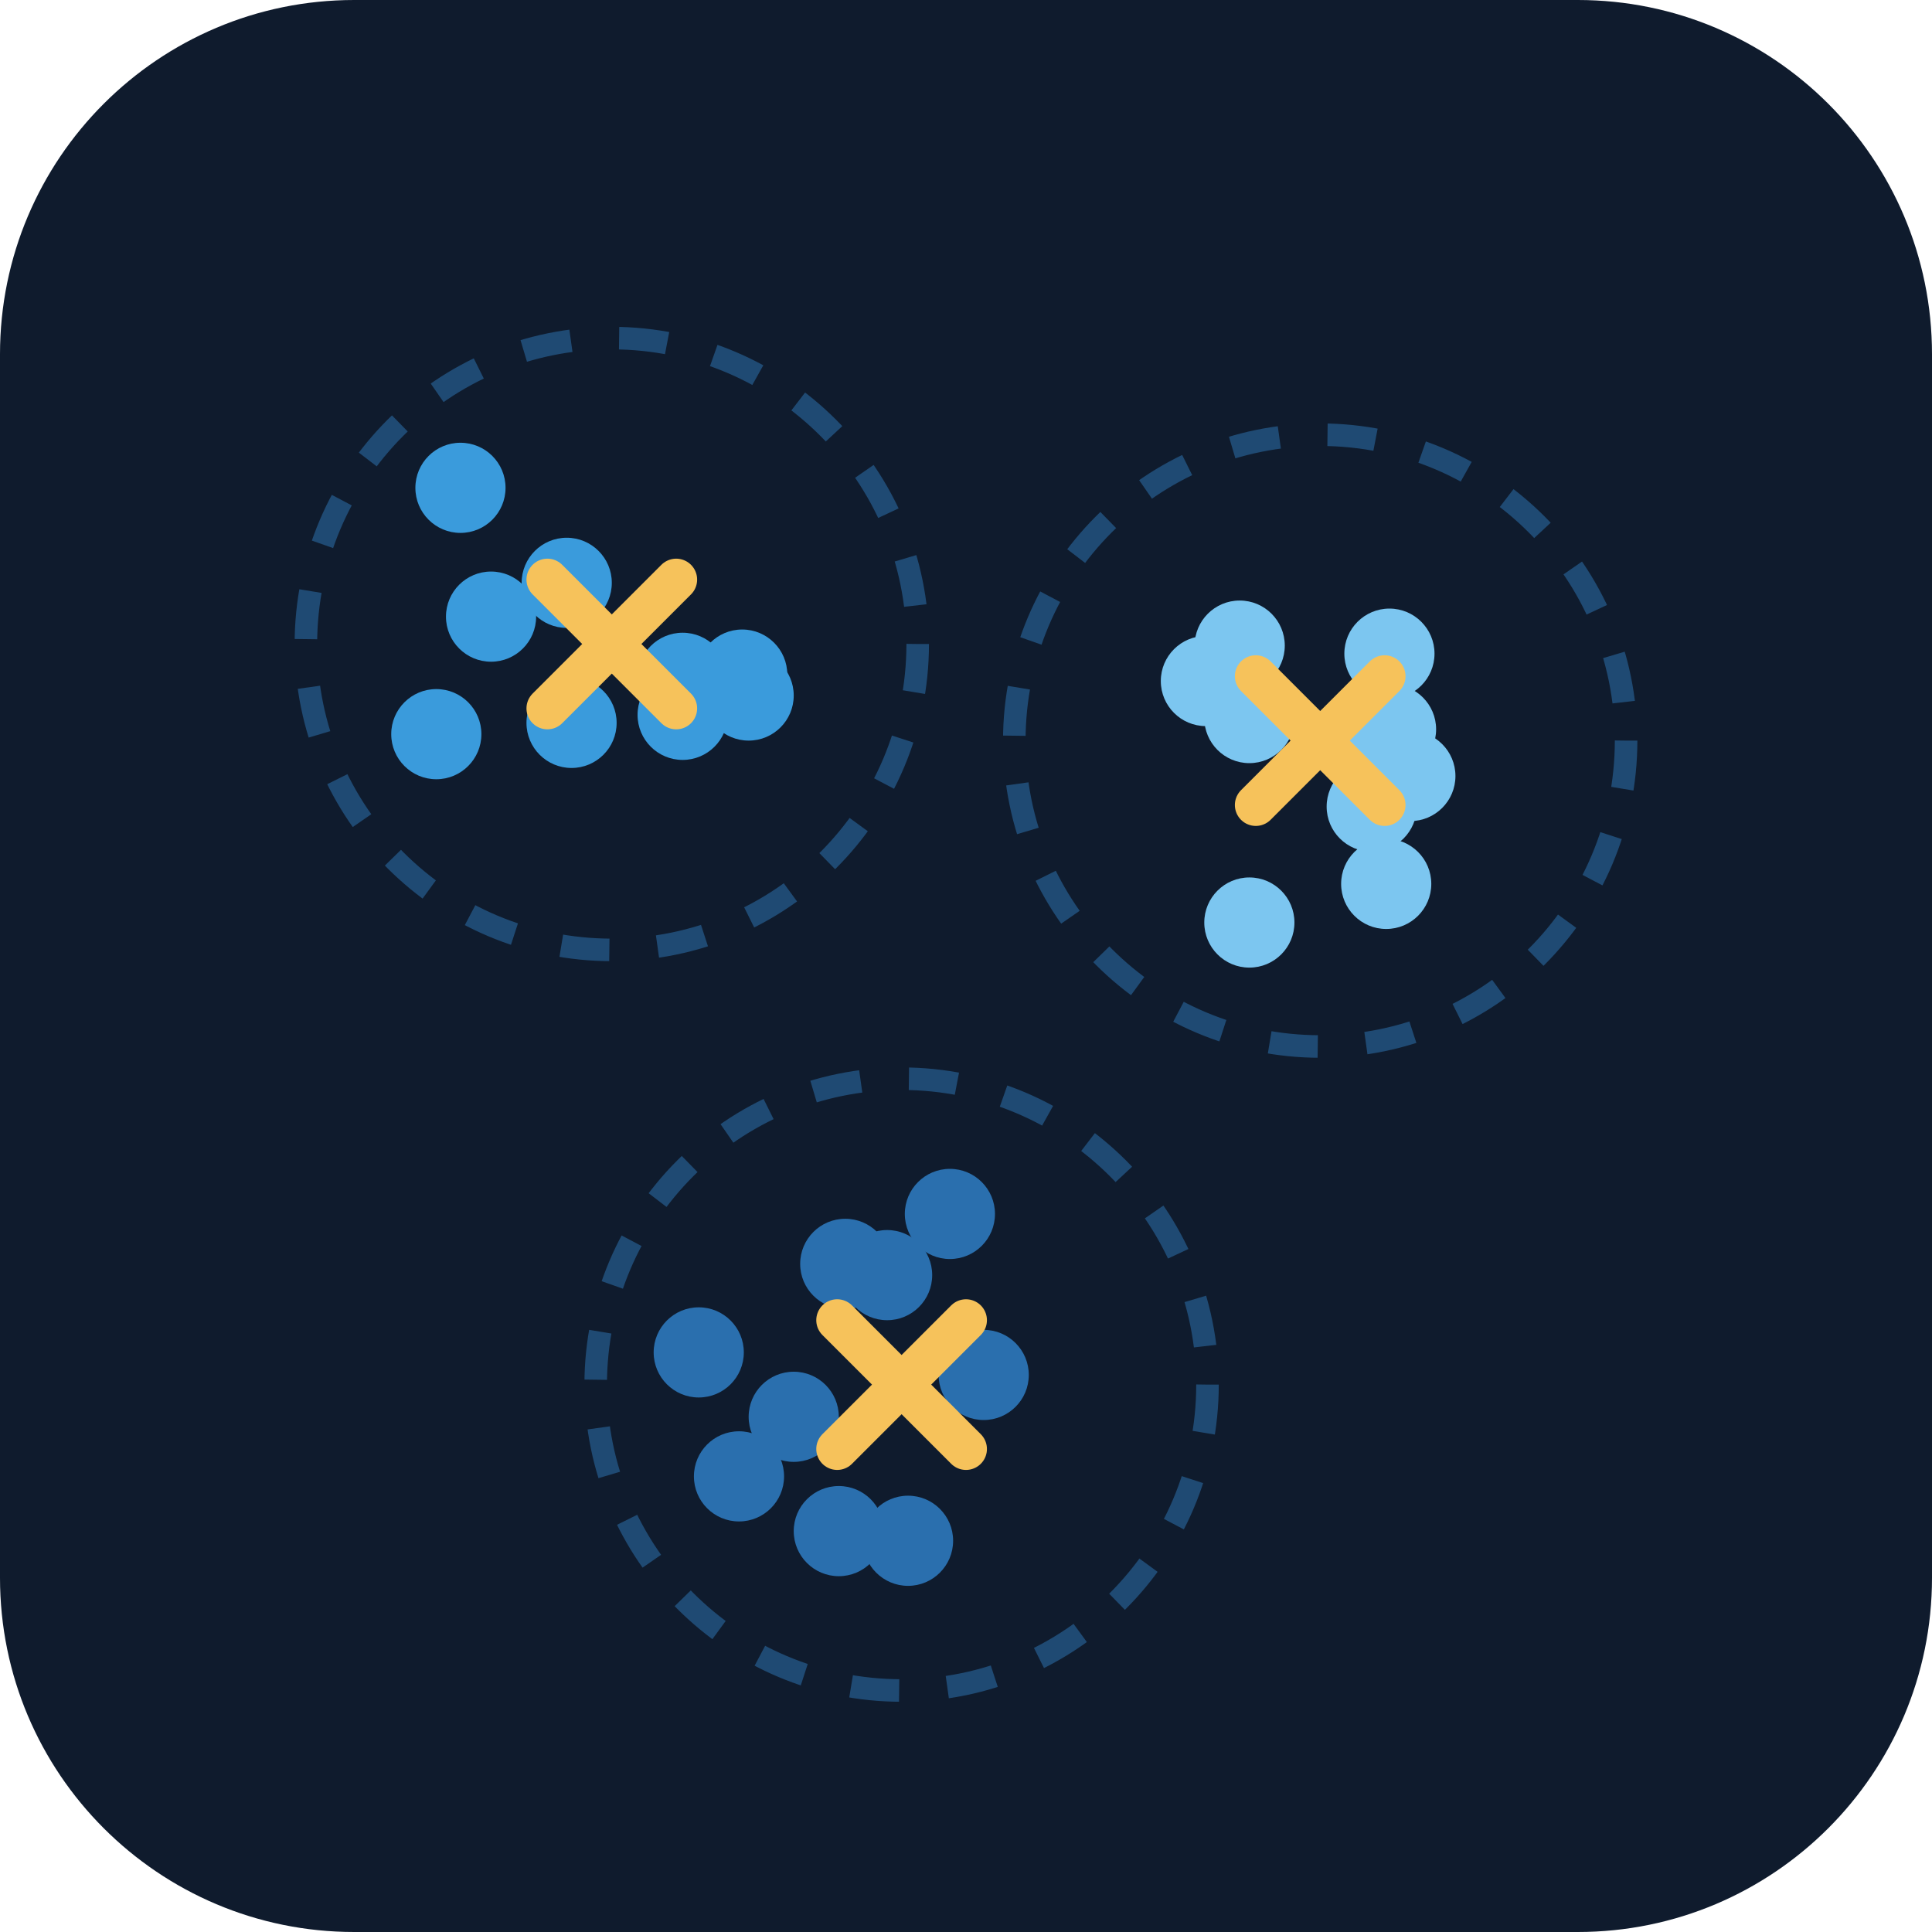
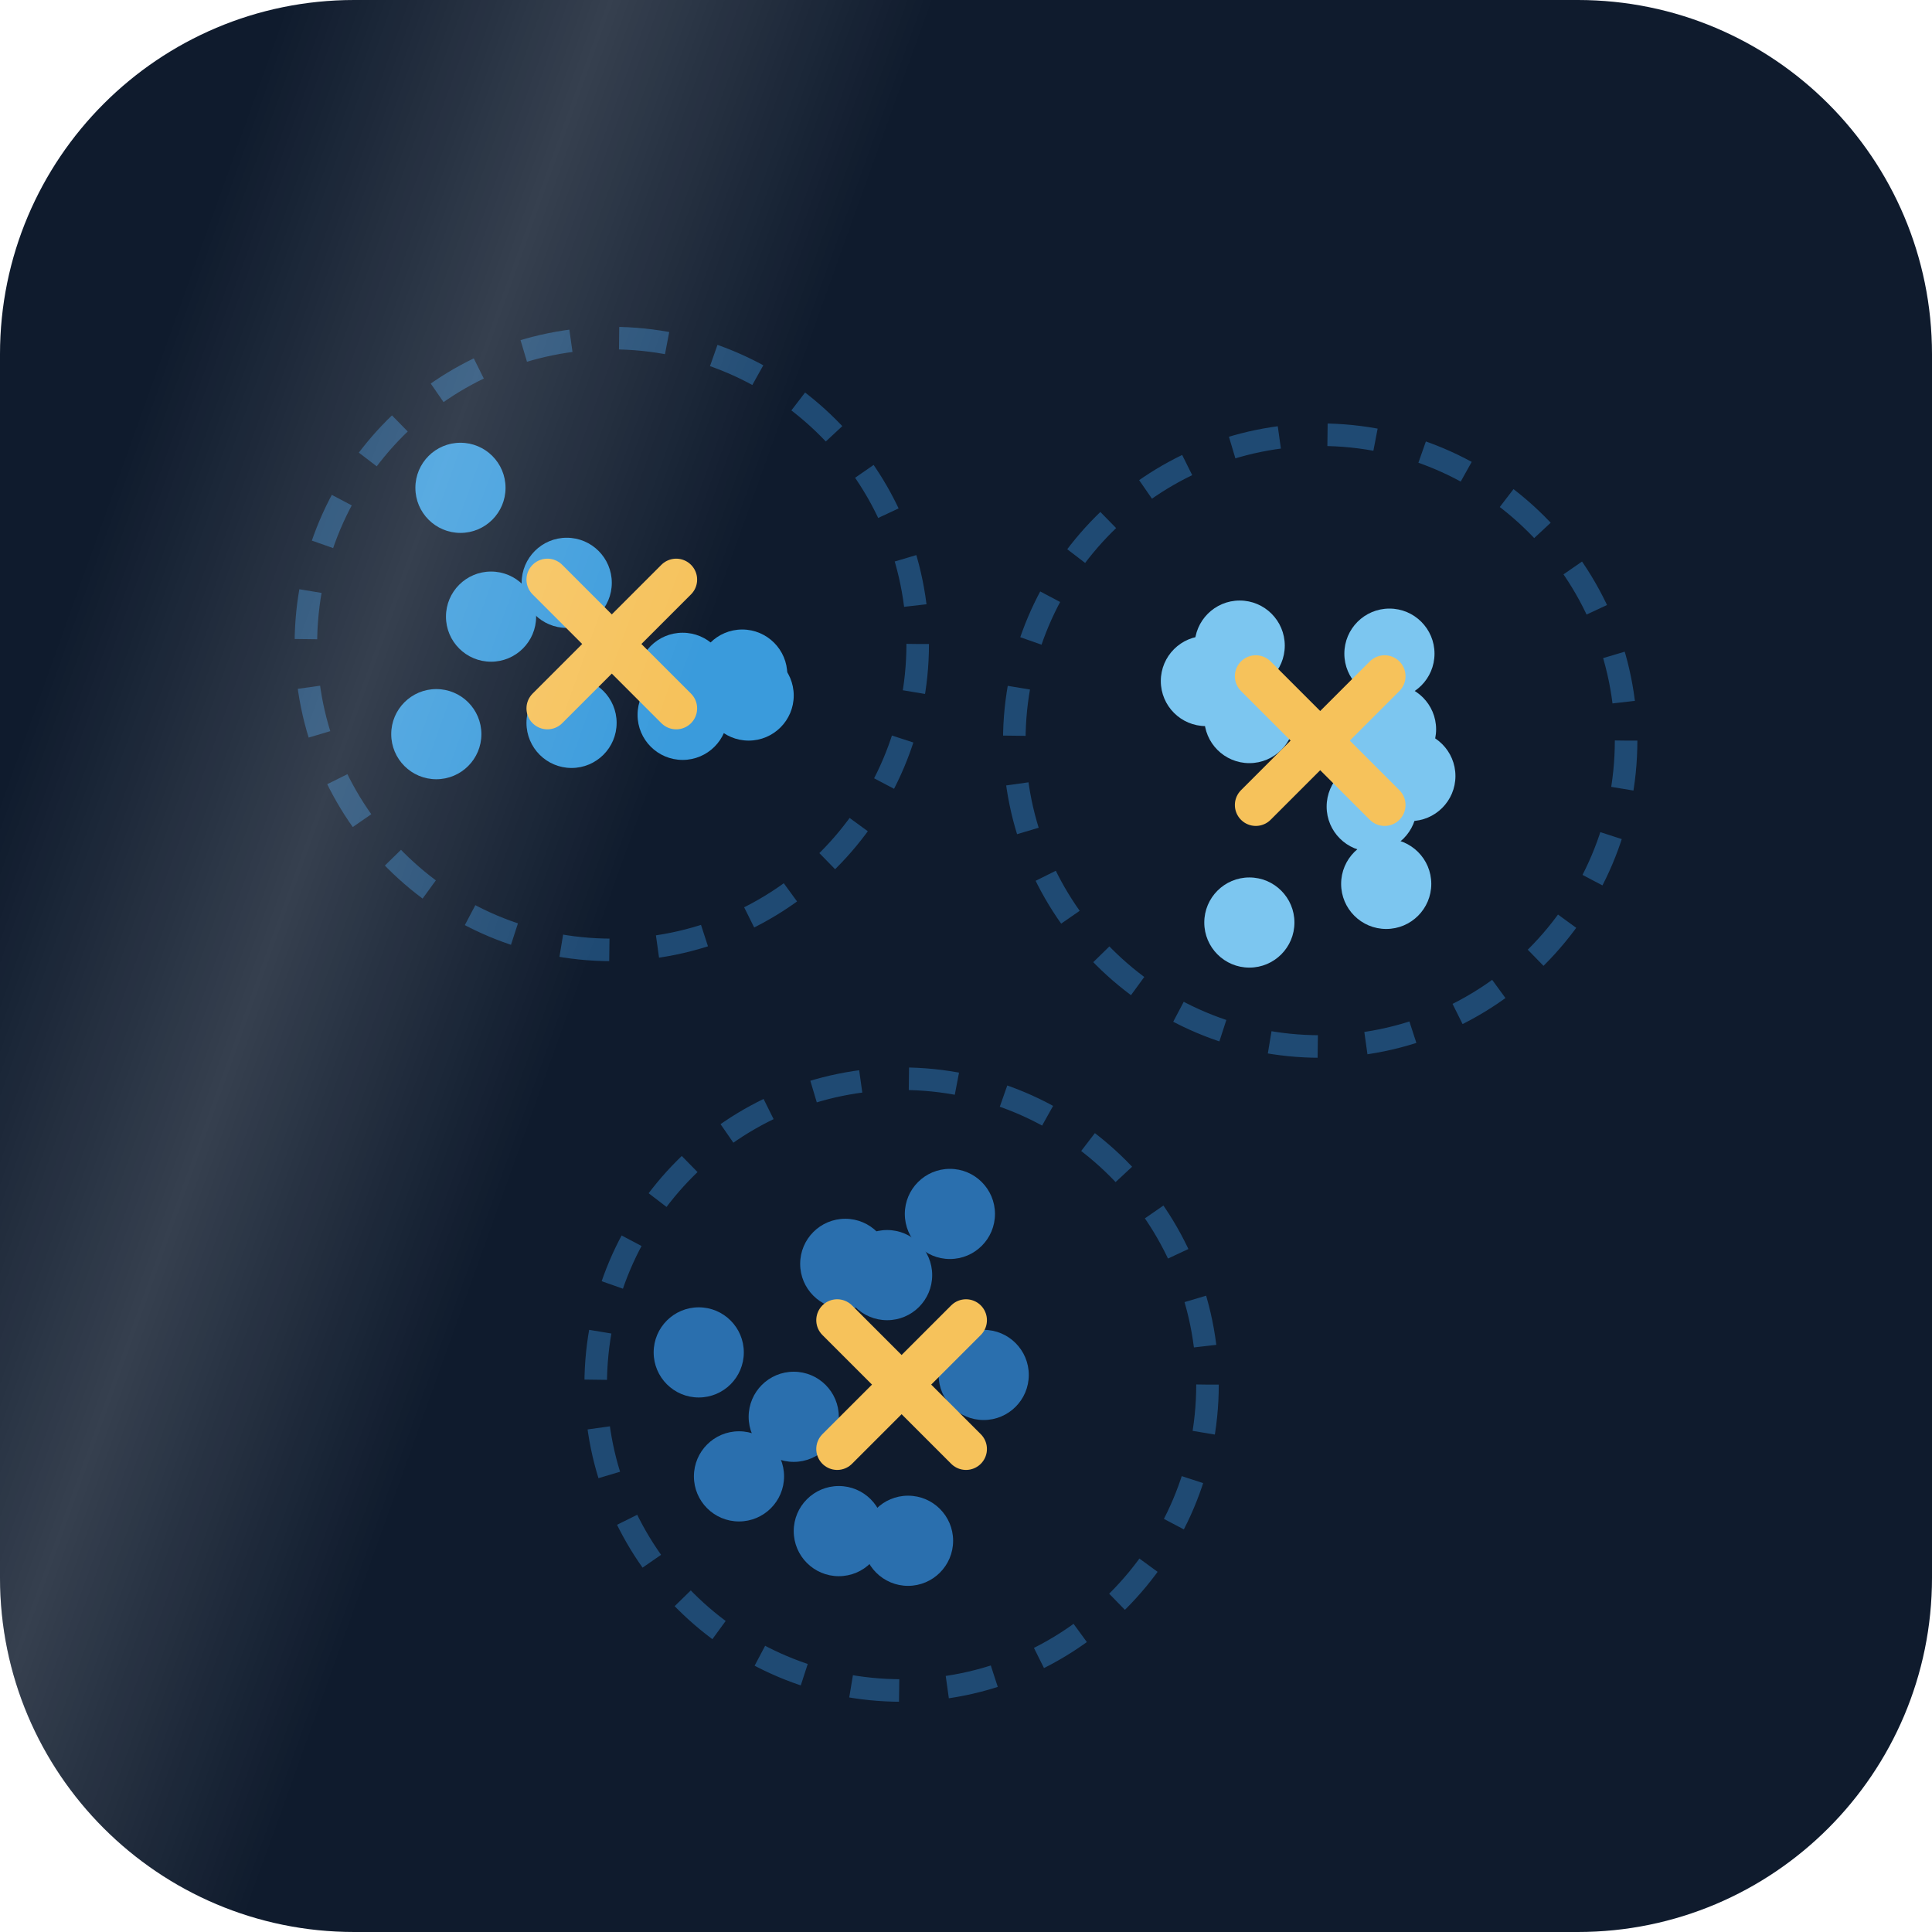
<svg xmlns="http://www.w3.org/2000/svg" viewBox="0 0 120 120" width="120" height="120" role="img">
+   <style>@keyframes tw{0%,100%{opacity:1}50%{opacity:.35}}@keyframes shine{0%,52%{transform:translateX(-80px)}100%{transform:translateX(200px)}}.tw{animation:tw 3.4s ease-in-out infinite}.shine{animation:shine 9s ease-in-out infinite;animation-delay:-1s}@media (prefers-reduced-motion: reduce){.tw,.shine{animation:none}.shine-g{display:none}}</style>
+   <defs>
+     <clipPath id="tile-clip">
+       <rect width="120" height="120" rx="22" />
+     </clipPath>
+     <linearGradient id="tile-shine" x1="0" x2="1" y1="0" y2="0">
+       <stop offset="0" stop-color="#fff" stop-opacity="0" />
+       <stop offset="0.5" stop-color="#fff" stop-opacity="0.16" />
+       <stop offset="1" stop-color="#fff" stop-opacity="0" />
+     </linearGradient>
+   </defs>
  <rect width="120" height="120" rx="22" fill="#0f1b2d" />
  <circle cx="38" cy="40" r="19" fill="none" stroke="#1f4a73" stroke-width="1.4" stroke-dasharray="3 3" />
-   <circle cx="35.5" cy="44.9" r="2.8" fill="#3a9bdc" />
+   <g class="tw" style="animation-delay:1.24s">
+     <circle cx="35.5" cy="44.9" r="2.8" fill="#3a9bdc" />
+   </g>
  <circle cx="35.2" cy="36.2" r="2.8" fill="#3a9bdc" />
  <circle cx="30.5" cy="38.3" r="2.8" fill="#3a9bdc" />
-   <circle cx="46.5" cy="43.2" r="2.8" fill="#3a9bdc" />
+   <g class="tw" style="animation-delay:1.67s">
+     <circle cx="46.5" cy="43.2" r="2.8" fill="#3a9bdc" />
+   </g>
  <circle cx="46.1" cy="41.9" r="2.8" fill="#3a9bdc" />
  <circle cx="42.4" cy="42.1" r="2.8" fill="#3a9bdc" />
-   <circle cx="27.1" cy="45.6" r="2.8" fill="#3a9bdc" />
+   <g class="tw" style="animation-delay:2.10s">
+     <circle cx="27.1" cy="45.6" r="2.8" fill="#3a9bdc" />
+   </g>
  <circle cx="42.4" cy="44.4" r="2.8" fill="#3a9bdc" />
  <circle cx="28.6" cy="30.3" r="2.8" fill="#3a9bdc" />
  <circle cx="82" cy="46" r="19" fill="none" stroke="#1f4a73" stroke-width="1.4" stroke-dasharray="3 3" />
-   <circle cx="74.9" cy="42.3" r="2.8" fill="#7cc6f0" />
+   <g class="tw" style="animation-delay:2.53s">
+     <circle cx="74.9" cy="42.3" r="2.8" fill="#7cc6f0" />
+   </g>
  <circle cx="86.4" cy="45.3" r="2.8" fill="#7cc6f0" />
  <circle cx="86.3" cy="40.6" r="2.8" fill="#7cc6f0" />
-   <circle cx="85.2" cy="50.1" r="2.8" fill="#7cc6f0" />
+   <g class="tw" style="animation-delay:2.96s">
+     <circle cx="85.2" cy="50.1" r="2.8" fill="#7cc6f0" />
+   </g>
  <circle cx="77.6" cy="57.3" r="2.8" fill="#7cc6f0" />
  <circle cx="86.1" cy="54.9" r="2.8" fill="#7cc6f0" />
-   <circle cx="77.0" cy="40.1" r="2.8" fill="#7cc6f0" />
+   <g class="tw" style="animation-delay:3.39s">
+     <circle cx="77.0" cy="40.1" r="2.8" fill="#7cc6f0" />
+   </g>
  <circle cx="77.6" cy="44.6" r="2.8" fill="#7cc6f0" />
  <circle cx="87.6" cy="48.2" r="2.8" fill="#7cc6f0" />
  <circle cx="56" cy="86" r="19" fill="none" stroke="#1f4a73" stroke-width="1.4" stroke-dasharray="3 3" />
-   <circle cx="52.5" cy="78.5" r="2.8" fill="#2a6fae" />
+   <g class="tw" style="animation-delay:0.42s">
+     <circle cx="52.5" cy="78.5" r="2.8" fill="#2a6fae" />
+   </g>
  <circle cx="52.1" cy="95.1" r="2.8" fill="#2a6fae" />
  <circle cx="49.3" cy="88.0" r="2.8" fill="#2a6fae" />
-   <circle cx="59.0" cy="75.4" r="2.8" fill="#2a6fae" />
+   <g class="tw" style="animation-delay:0.85s">
+     <circle cx="59.0" cy="75.4" r="2.8" fill="#2a6fae" />
+   </g>
  <circle cx="56.4" cy="95.7" r="2.8" fill="#2a6fae" />
  <circle cx="43.4" cy="84.0" r="2.8" fill="#2a6fae" />
  <circle cx="55.1" cy="79.2" r="2.8" fill="#2a6fae" />
  <circle cx="61.1" cy="85.4" r="2.8" fill="#2a6fae" />
  <circle cx="45.9" cy="91.7" r="2.8" fill="#2a6fae" />
  <path d="M34 36 L42 44 M42 36 L34 44" stroke="#f6c25b" stroke-width="2.6" stroke-linecap="round" />
  <path d="M78 42 L86 50 M86 42 L78 50" stroke="#f6c25b" stroke-width="2.6" stroke-linecap="round" />
  <path d="M52 82 L60 90 M60 82 L52 90" stroke="#f6c25b" stroke-width="2.6" stroke-linecap="round" />
+   <g class="shine-g" clip-path="url(#tile-clip)">
+     <g transform="rotate(20 60 60)">
+       <rect class="shine" x="0" y="-30" width="38" height="180" fill="url(#tile-shine)" />
+     </g>
+   </g>
</svg>
